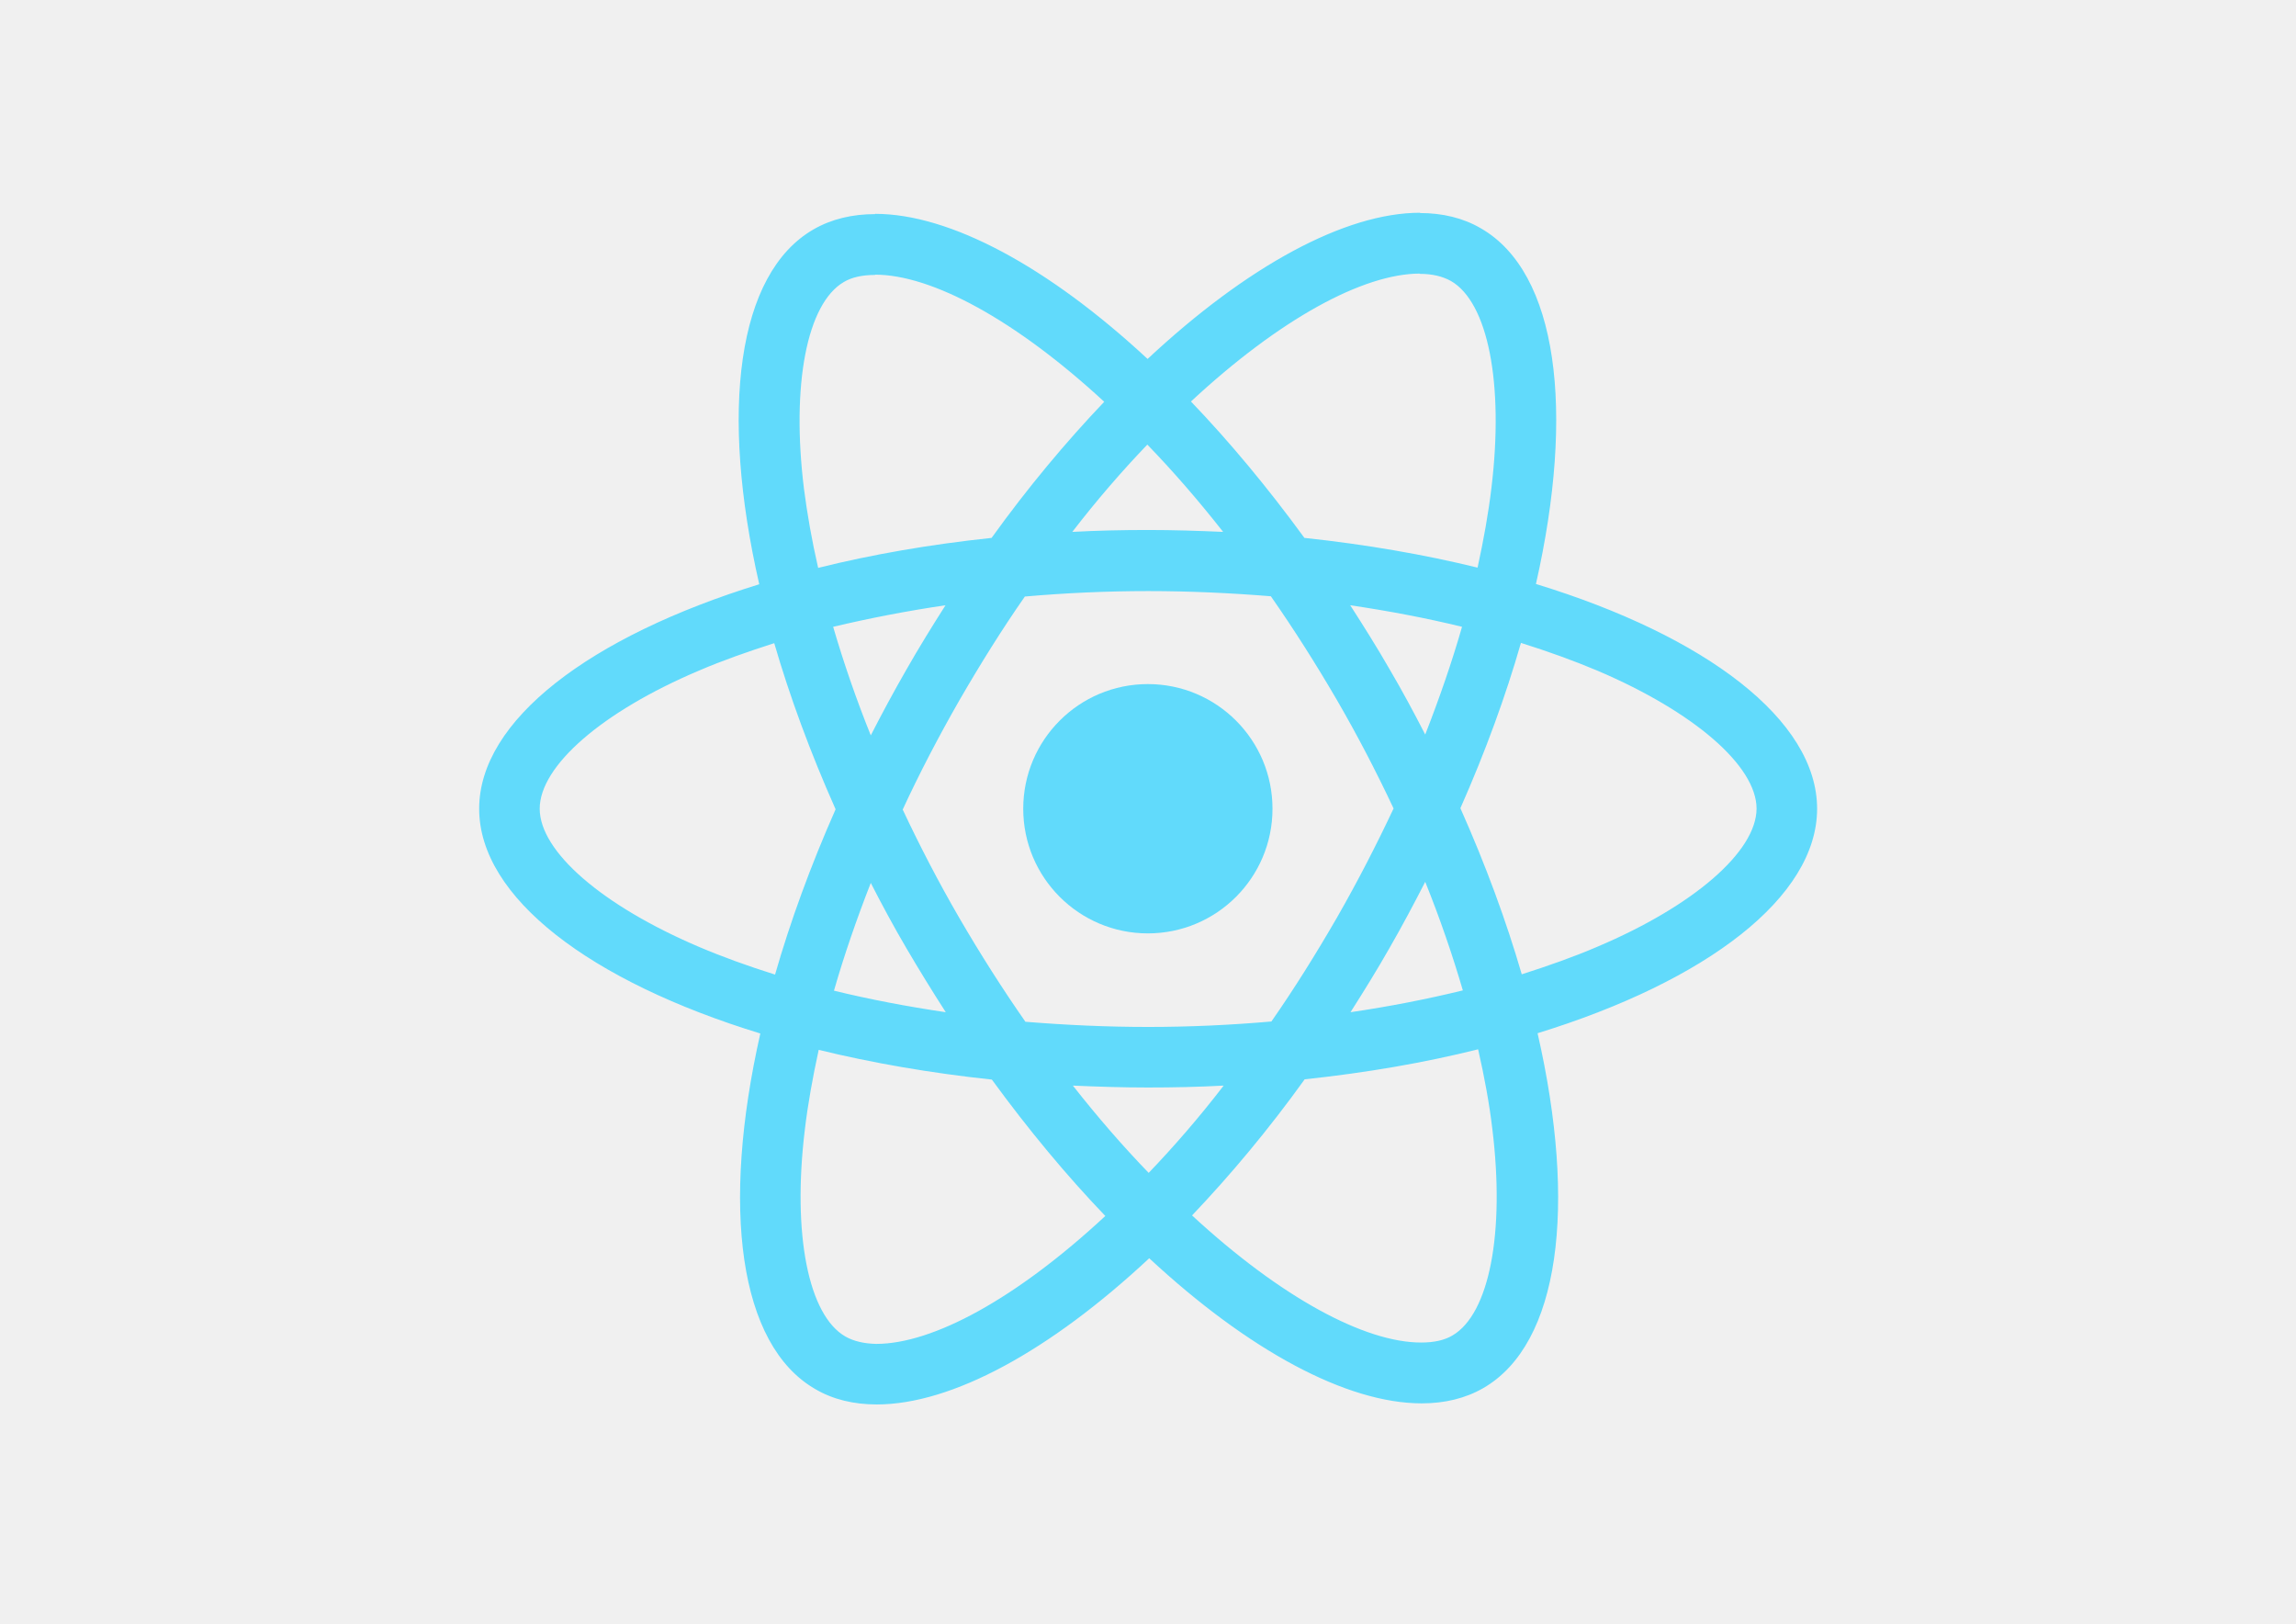
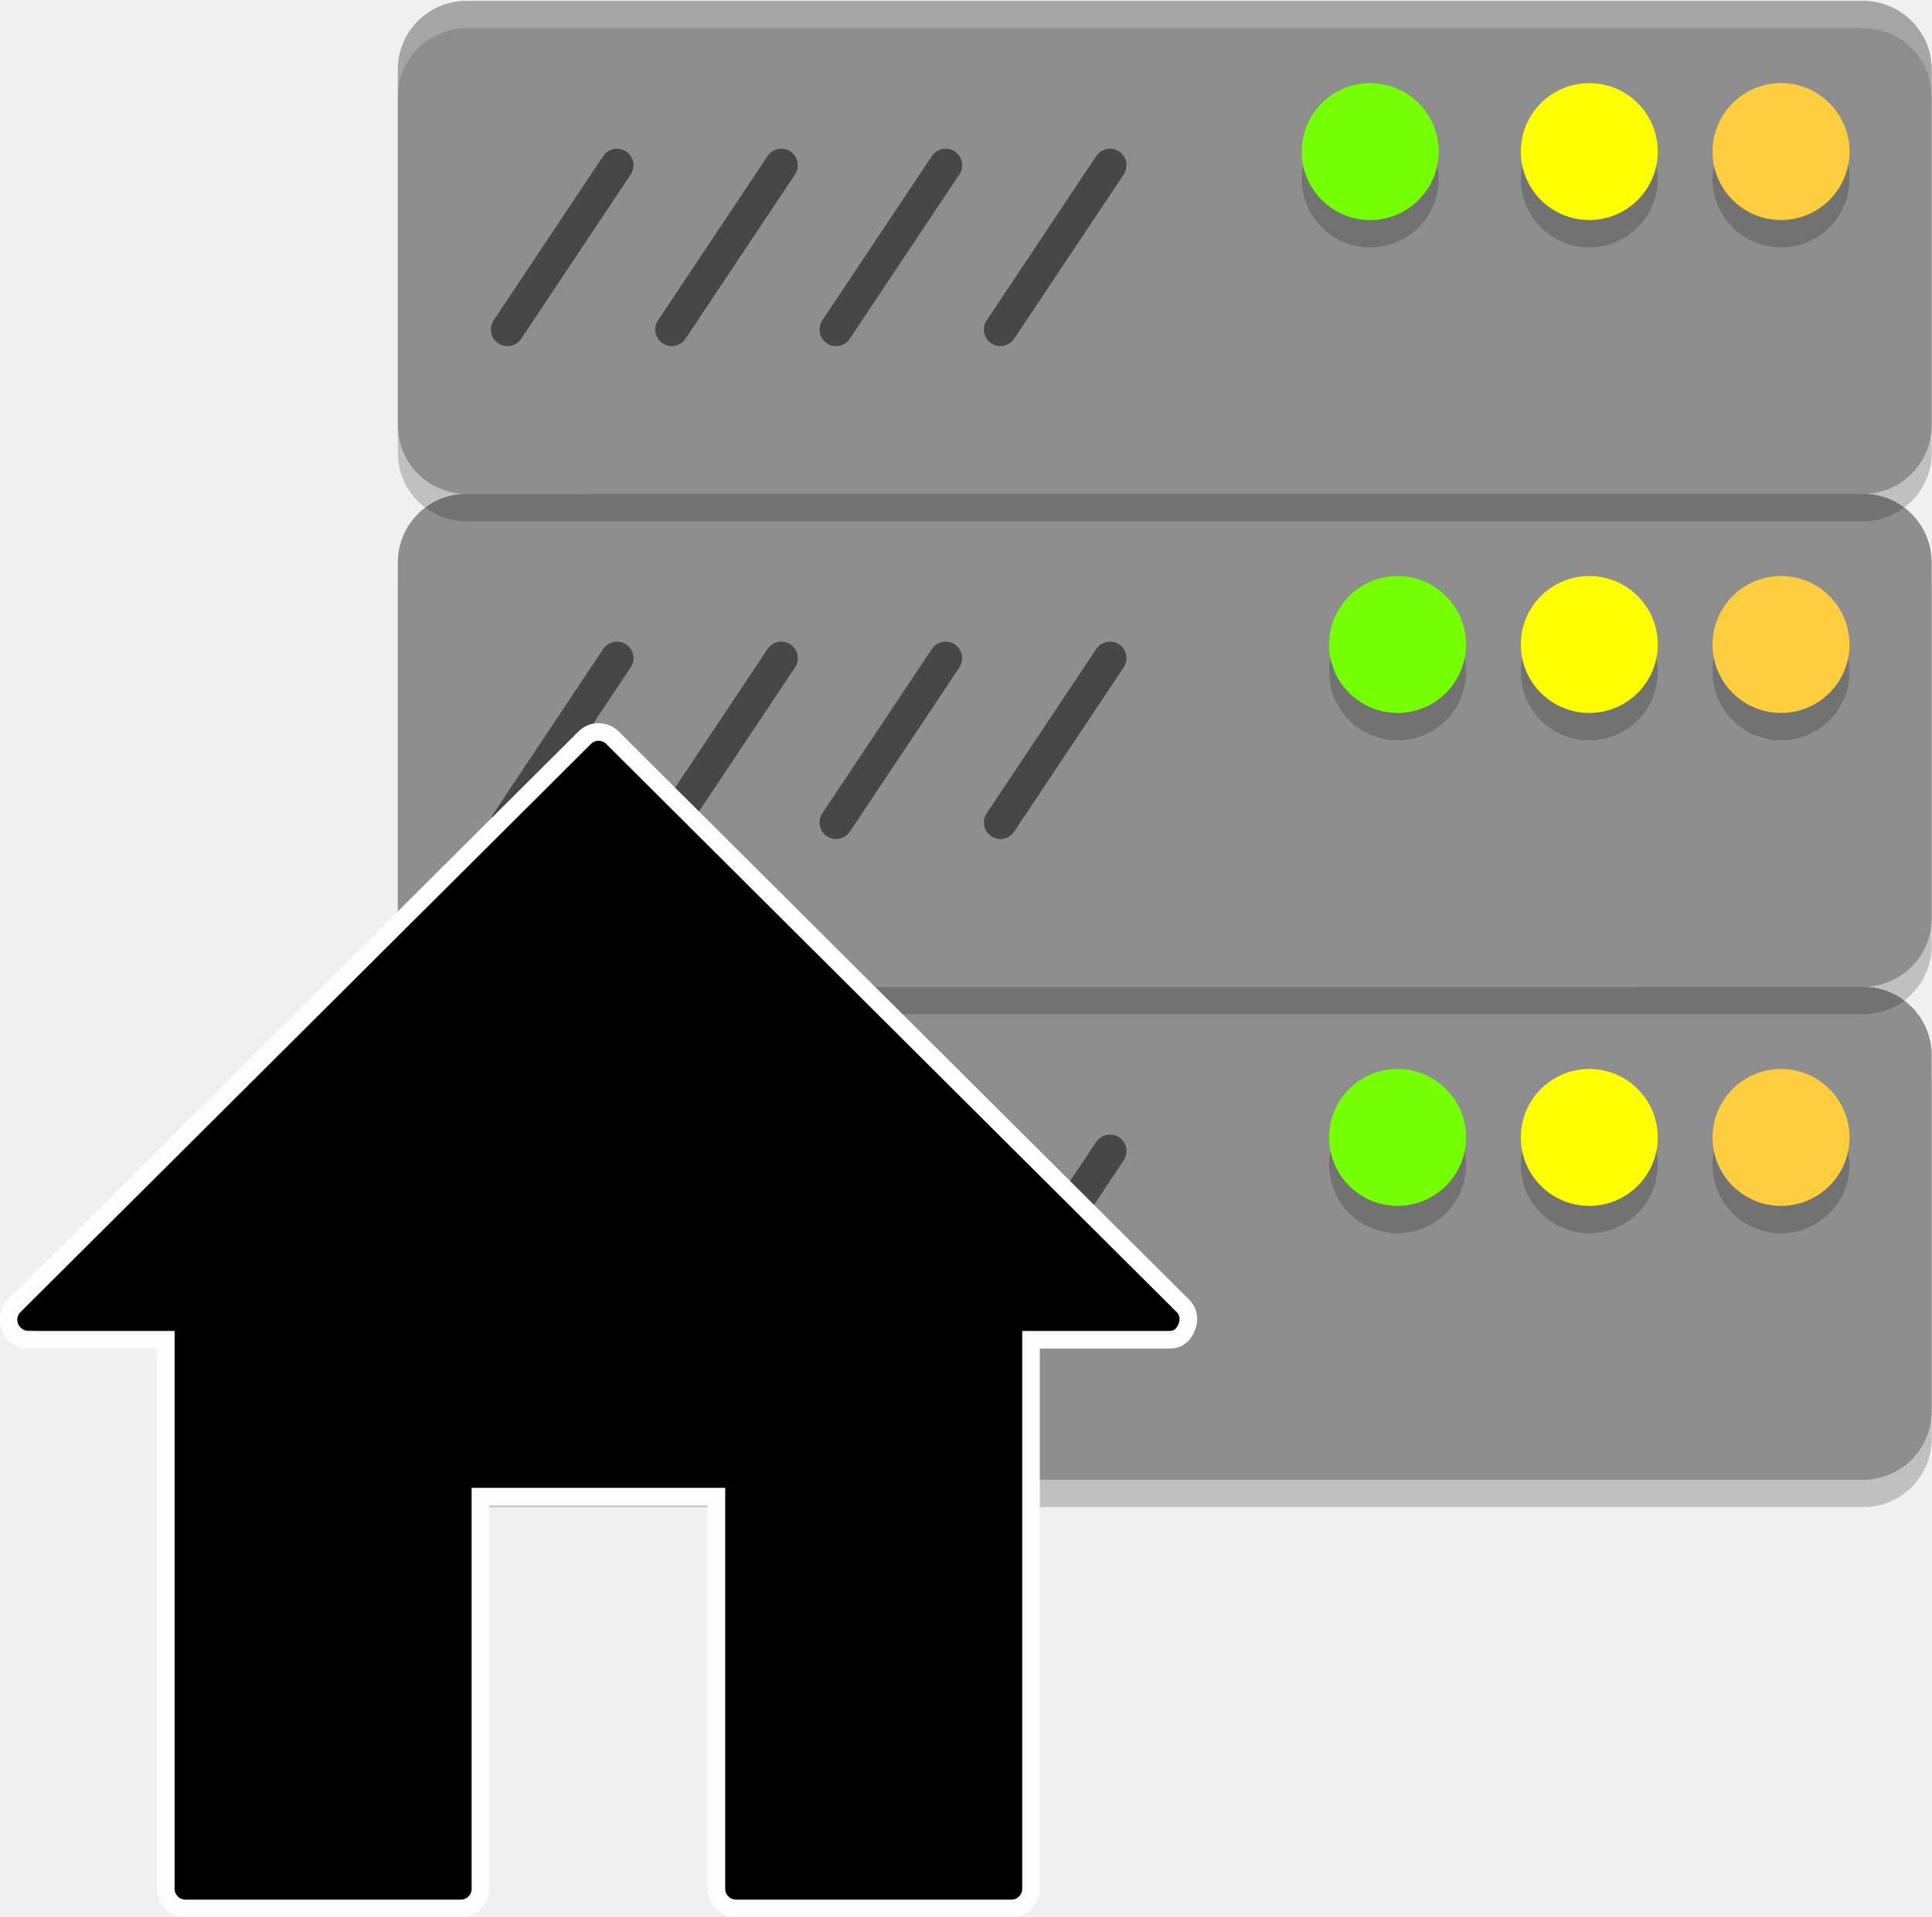
- <svg xmlns="http://www.w3.org/2000/svg" viewBox="0 0 841.9 595.3">
-   <g fill="#61DAFB">
-     <path d="M666.3 296.5c0-32.5-40.7-63.3-103.1-82.4 14.4-63.6 8-114.2-20.2-130.4-6.5-3.8-14.1-5.6-22.4-5.6v22.3c4.6 0 8.3.9 11.4 2.6 13.6 7.8 19.5 37.5 14.9 75.7-1.1 9.4-2.9 19.3-5.1 29.4-19.6-4.8-41-8.5-63.5-10.9-13.5-18.5-27.5-35.3-41.6-50 32.6-30.3 63.2-46.9 84-46.9V78c-27.5 0-63.5 19.6-99.9 53.6-36.4-33.8-72.4-53.2-99.9-53.2v22.3c20.7 0 51.4 16.5 84 46.6-14 14.7-28 31.4-41.3 49.9-22.6 2.4-44 6.1-63.6 11-2.3-10-4-19.7-5.2-29-4.7-38.2 1.1-67.9 14.6-75.8 3-1.8 6.9-2.6 11.5-2.6V78.5c-8.4 0-16 1.8-22.6 5.6-28.1 16.2-34.4 66.7-19.9 130.1-62.2 19.2-102.7 49.9-102.7 82.3 0 32.5 40.7 63.3 103.1 82.4-14.4 63.6-8 114.2 20.2 130.4 6.5 3.8 14.1 5.6 22.5 5.6 27.5 0 63.5-19.6 99.9-53.6 36.4 33.8 72.4 53.2 99.9 53.2 8.4 0 16-1.8 22.6-5.6 28.1-16.2 34.4-66.7 19.9-130.1 62-19.1 102.5-49.9 102.5-82.3zm-130.2-66.7c-3.7 12.9-8.3 26.2-13.5 39.5-4.1-8-8.4-16-13.1-24-4.6-8-9.5-15.8-14.4-23.4 14.2 2.1 27.9 4.7 41 7.9zm-45.8 106.5c-7.8 13.5-15.8 26.3-24.1 38.2-14.9 1.3-30 2-45.2 2-15.1 0-30.2-.7-45-1.9-8.3-11.9-16.4-24.6-24.2-38-7.6-13.1-14.5-26.4-20.8-39.8 6.2-13.4 13.2-26.8 20.7-39.9 7.8-13.5 15.8-26.3 24.1-38.2 14.9-1.3 30-2 45.2-2 15.1 0 30.2.7 45 1.9 8.3 11.9 16.4 24.6 24.2 38 7.6 13.1 14.5 26.4 20.8 39.8-6.3 13.4-13.2 26.8-20.7 39.9zm32.3-13c5.4 13.4 10 26.8 13.8 39.8-13.1 3.2-26.9 5.9-41.2 8 4.9-7.7 9.8-15.6 14.4-23.7 4.6-8 8.9-16.1 13-24.1zM421.2 430c-9.3-9.6-18.6-20.3-27.8-32 9 .4 18.2.7 27.5.7 9.4 0 18.7-.2 27.8-.7-9 11.7-18.3 22.4-27.5 32zm-74.4-58.9c-14.2-2.1-27.9-4.7-41-7.9 3.7-12.9 8.3-26.2 13.5-39.5 4.1 8 8.4 16 13.1 24 4.7 8 9.5 15.8 14.4 23.4zM420.7 163c9.3 9.6 18.6 20.3 27.8 32-9-.4-18.2-.7-27.5-.7-9.4 0-18.7.2-27.8.7 9-11.7 18.3-22.4 27.5-32zm-74 58.9c-4.9 7.7-9.8 15.6-14.4 23.7-4.6 8-8.9 16-13 24-5.4-13.4-10-26.8-13.8-39.8 13.1-3.1 26.9-5.8 41.2-7.9zm-90.5 125.2c-35.4-15.1-58.3-34.9-58.3-50.6 0-15.7 22.9-35.6 58.3-50.6 8.6-3.7 18-7 27.7-10.1 5.7 19.6 13.2 40 22.5 60.9-9.2 20.8-16.6 41.1-22.2 60.6-9.9-3.1-19.3-6.5-28-10.2zM310 490c-13.6-7.8-19.5-37.5-14.9-75.7 1.1-9.4 2.9-19.3 5.1-29.4 19.6 4.8 41 8.5 63.5 10.9 13.5 18.5 27.5 35.3 41.6 50-32.6 30.3-63.2 46.9-84 46.9-4.5-.1-8.3-1-11.3-2.7zm237.2-76.2c4.7 38.2-1.1 67.9-14.6 75.8-3 1.8-6.9 2.6-11.5 2.6-20.7 0-51.4-16.5-84-46.6 14-14.7 28-31.4 41.3-49.9 22.6-2.4 44-6.1 63.6-11 2.3 10.1 4.1 19.8 5.2 29.1zm38.5-66.7c-8.6 3.7-18 7-27.7 10.1-5.7-19.6-13.2-40-22.5-60.9 9.2-20.8 16.6-41.1 22.2-60.6 9.9 3.1 19.3 6.5 28.1 10.2 35.4 15.1 58.3 34.9 58.3 50.6-.1 15.7-23 35.6-58.4 50.6zM320.8 78.4z" />
-     <circle cx="420.9" cy="296.5" r="45.7" />
-     <path d="M520.5 78.1z" />
+ <svg xmlns="http://www.w3.org/2000/svg" xml:space="preserve" width="46.382mm" height="46.014mm" version="1.1" style="shape-rendering:geometricPrecision; text-rendering:geometricPrecision; image-rendering:optimizeQuality; fill-rule:evenodd; clip-rule:evenodd" viewBox="0 0 4638.16 4601.42">
+   <defs>
+     <style type="text/css">
+    
+     .str0 {stroke:black;stroke-width:79.38;stroke-linecap:round;stroke-miterlimit:22.926;stroke-opacity:0.502}
+     .str1 {stroke:#FEFDFB;stroke-width:42.33;stroke-miterlimit:22.926}
+     .fil2 {fill:none;fill-rule:nonzero}
+     .fil7 {fill:black;fill-rule:nonzero}
+     .fil3 {fill:#76FF03;fill-rule:nonzero}
+     .fil1 {fill:#8E8E8E;fill-rule:nonzero}
+     .fil5 {fill:#FFCD40;fill-rule:nonzero}
+     .fil4 {fill:yellow;fill-rule:nonzero}
+     .fil0 {fill:black;fill-rule:nonzero;fill-opacity:0.2}
+     .fil6 {fill:white;fill-rule:nonzero;fill-opacity:0.2}
+    
+   </style>
+   </defs>
+   <g id="Слой_x0020_1">
+     <g id="Логотип">
+       <g>
+         <path class="fil0" d="M4637.38 3454.41l0 -854.82c0,-90.84 -73.62,-164.45 -164.4,-164.45l-3353.5 0.05c-90.76,-0.05 -164.37,73.56 -164.37,164.35l0 854.87c0,90.73 73.61,164.34 164.4,164.34l3353.49 0.03c90.76,-0.03 164.38,-73.64 164.38,-164.42z" />
+         <path class="fil1" d="M4637.38 3388.65l0 -854.82c0,-90.84 -73.62,-164.45 -164.4,-164.45l-3353.5 0.07c-90.76,-0.07 -164.37,73.54 -164.37,164.33l0 854.87c0,90.73 73.61,164.35 164.4,164.35l3353.49 0.05c90.76,-0.05 164.38,-73.67 164.38,-164.45z" />
+         <line class="fil2 str0" x1="2270.19" y1="2763.98" x2="2007.18" y2="3158.51" />
+         <line class="fil2 str0" x1="1875.66" y1="2763.98" x2="1612.65" y2="3158.51" />
+         <line class="fil2 str0" x1="1481.13" y1="2763.98" x2="1218.12" y2="3158.51" />
+         <line class="fil2 str0" x1="2664.72" y1="2763.98" x2="2401.71" y2="3158.51" />
+         <path class="fil0" d="M3519.54 2796.84c0,-90.79 -73.58,-164.37 -164.37,-164.37 -90.78,0 -164.37,73.58 -164.37,164.37 0,90.78 73.59,164.37 164.37,164.37 90.79,0 164.37,-73.59 164.37,-164.37z" />
+         <path class="fil0" d="M3979.81 2796.84c0,-90.79 -73.59,-164.37 -164.37,-164.37 -90.79,0 -164.38,73.58 -164.38,164.37 0,90.78 73.59,164.37 164.38,164.37 90.78,0 164.37,-73.59 164.37,-164.37z" />
+         <path class="fil0" d="M4440.1 2796.84c0,-90.79 -73.59,-164.37 -164.37,-164.37 -90.79,0 -164.38,73.58 -164.38,164.37 0,90.78 73.59,164.37 164.38,164.37 90.78,0 164.37,-73.59 164.37,-164.37z" />
+         <circle class="fil3" cx="3355.17" cy="2731.1" r="164.37" />
+         <circle class="fil4" cx="3815.44" cy="2731.1" r="164.37" />
+         <circle class="fil5" cx="4275.73" cy="2731.1" r="164.37" />
+       </g>
+       <g>
+         <path class="fil0" d="M4637.38 2270.81l0 -854.82c0,-90.81 -73.62,-164.42 -164.4,-164.42l-3353.5 0.03c-90.76,-0.03 -164.37,73.58 -164.37,164.37l0 854.84c0,90.74 73.61,164.35 164.4,164.35l3353.49 0.03c90.76,-0.03 164.38,-73.64 164.38,-164.43z" />
+         <path class="fil1" d="M4637.38 2205.06l0 -854.82c0,-90.82 -73.62,-164.43 -164.4,-164.43l-3353.5 0.03c-90.76,-0.03 -164.37,73.58 -164.37,164.37l0 854.85c0,90.73 73.61,164.34 164.4,164.34l3353.49 0.05c90.76,-0.05 164.38,-73.66 164.38,-164.44z" />
+         <line class="fil2 str0" x1="2270.19" y1="1580.37" x2="2007.18" y2="1974.92" />
+         <line class="fil2 str0" x1="1875.66" y1="1580.37" x2="1612.65" y2="1974.92" />
+         <line class="fil2 str0" x1="1481.13" y1="1580.37" x2="1218.12" y2="1974.92" />
+         <line class="fil2 str0" x1="2664.72" y1="1580.37" x2="2401.71" y2="1974.92" />
+         <path class="fil0" d="M3519.54 1613.25c0,-90.79 -73.58,-164.38 -164.37,-164.38 -90.78,0 -164.37,73.59 -164.37,164.38 0,90.78 73.59,164.37 164.37,164.37 90.79,0 164.37,-73.59 164.37,-164.37z" />
+         <path class="fil0" d="M3979.81 1613.25c0,-90.79 -73.59,-164.38 -164.37,-164.38 -90.79,0 -164.38,73.59 -164.38,164.38 0,90.78 73.59,164.37 164.38,164.37 90.78,0 164.37,-73.59 164.37,-164.37z" />
+         <path class="fil0" d="M4440.1 1613.25c0,-90.79 -73.59,-164.38 -164.37,-164.38 -90.79,0 -164.38,73.59 -164.38,164.38 0,90.78 73.59,164.37 164.38,164.37 90.78,0 164.37,-73.59 164.37,-164.37z" />
+         <circle class="fil3" cx="3355.17" cy="1547.51" r="164.37" />
+         <circle class="fil4" cx="3815.44" cy="1547.51" r="164.37" />
+         <circle class="fil5" cx="4275.73" cy="1547.51" r="164.37" />
+       </g>
+       <g>
+         <path class="fil0" d="M4637.38 1087.22l0 -854.82c0,-90.81 -73.62,-164.42 -164.4,-164.42l-3353.5 0.02c-90.76,-0.02 -164.37,73.59 -164.37,164.38l0 854.84c0,90.76 73.61,164.38 164.4,164.38l3353.49 0c90.76,0 164.38,-73.62 164.38,-164.4z" />
+         <path class="fil1" d="M4637.38 1021.46l0 -854.82c0,-90.81 -73.62,-164.42 -164.4,-164.42l-3353.5 0.03c-90.76,-0.03 -164.37,73.58 -164.37,164.37l0 854.84c0,90.76 73.61,164.38 164.4,164.38l3353.49 0c90.76,0 164.38,-73.62 164.38,-164.4z" />
+         <line class="fil2 str0" x1="2270.19" y1="396.78" x2="2007.18" y2="791.31" />
+         <line class="fil2 str0" x1="1875.66" y1="396.78" x2="1612.65" y2="791.31" />
+         <line class="fil2 str0" x1="1481.13" y1="396.78" x2="1218.12" y2="791.31" />
+         <line class="fil2 str0" x1="2664.72" y1="396.78" x2="2401.71" y2="791.31" />
+         <path class="fil0" d="M3453.79 429.66c0,-90.79 -73.59,-164.38 -164.38,-164.38 -90.78,0 -164.37,73.59 -164.37,164.38 0,90.78 73.59,164.37 164.37,164.37 90.79,0 164.38,-73.59 164.38,-164.37z" />
+         <path class="fil0" d="M3979.81 429.66c0,-90.79 -73.59,-164.38 -164.37,-164.38 -90.79,0 -164.38,73.59 -164.38,164.38 0,90.78 73.59,164.37 164.38,164.37 90.78,0 164.37,-73.59 164.37,-164.37z" />
+         <path class="fil0" d="M4440.1 429.66c0,-90.79 -73.59,-164.38 -164.37,-164.38 -90.79,0 -164.38,73.59 -164.38,164.38 0,90.78 73.59,164.37 164.38,164.37 90.78,0 164.37,-73.59 164.37,-164.37z" />
+         <circle class="fil3" cx="3289.41" cy="363.92" r="164.37" />
+         <circle class="fil4" cx="3815.44" cy="363.92" r="164.37" />
+         <circle class="fil5" cx="4275.73" cy="363.92" r="164.37" />
+         <path class="fil6" d="M1119.48 2.25c-91.06,0 -164.37,73.33 -164.37,164.39l0 65.76c0,-91.08 73.31,-164.4 164.37,-164.4l3353.52 0c91.06,0 164.38,73.32 164.38,164.4l0 -65.76c0,-91.06 -73.32,-164.39 -164.38,-164.39l-3353.52 0z" />
+       </g>
+       <g>
+         <g>
+           <g id="Shape_379_1_">
+             <g>
+               <path class="fil7 str1" d="M2839.9 3135.65l-1369.49 -1364.21c-18.45,-18.46 -48.34,-18.46 -66.8,0l-1369.53 1364.21c-18.46,18.45 -18.09,47.91 0,66.61 9.25,9.53 21.33,14.39 33.32,14.49l0 0.19 330.65 0 0 1318.41c0,13.03 5.28,24.69 13.82,33.19 8.55,8.59 20.35,13.92 33.38,13.92l660.9 0.01c26.06,0 47.21,-21.15 47.21,-47.12l0 -941.6 566.5 0 0 941.6c0,25.92 21.14,47.12 47.21,47.12l660.9 0c26.06,0 47.21,-21.15 47.21,-47.12l0 -1318.41 332.76 0c12.37,0.24 24.03,-4.63 31.96,-14.63 16.06,-20.54 18.47,-48.21 0,-66.66z" />
+             </g>
+           </g>
+         </g>
+         <g>
+     </g>
+         <g>
+     </g>
+         <g>
+     </g>
+         <g>
+     </g>
+         <g>
+     </g>
+         <g>
+     </g>
+         <g>
+     </g>
+         <g>
+     </g>
+         <g>
+     </g>
+         <g>
+     </g>
+         <g>
+     </g>
+         <g>
+     </g>
+         <g>
+     </g>
+         <g>
+     </g>
+         <g>
+     </g>
+       </g>
+     </g>
  </g>
</svg>
